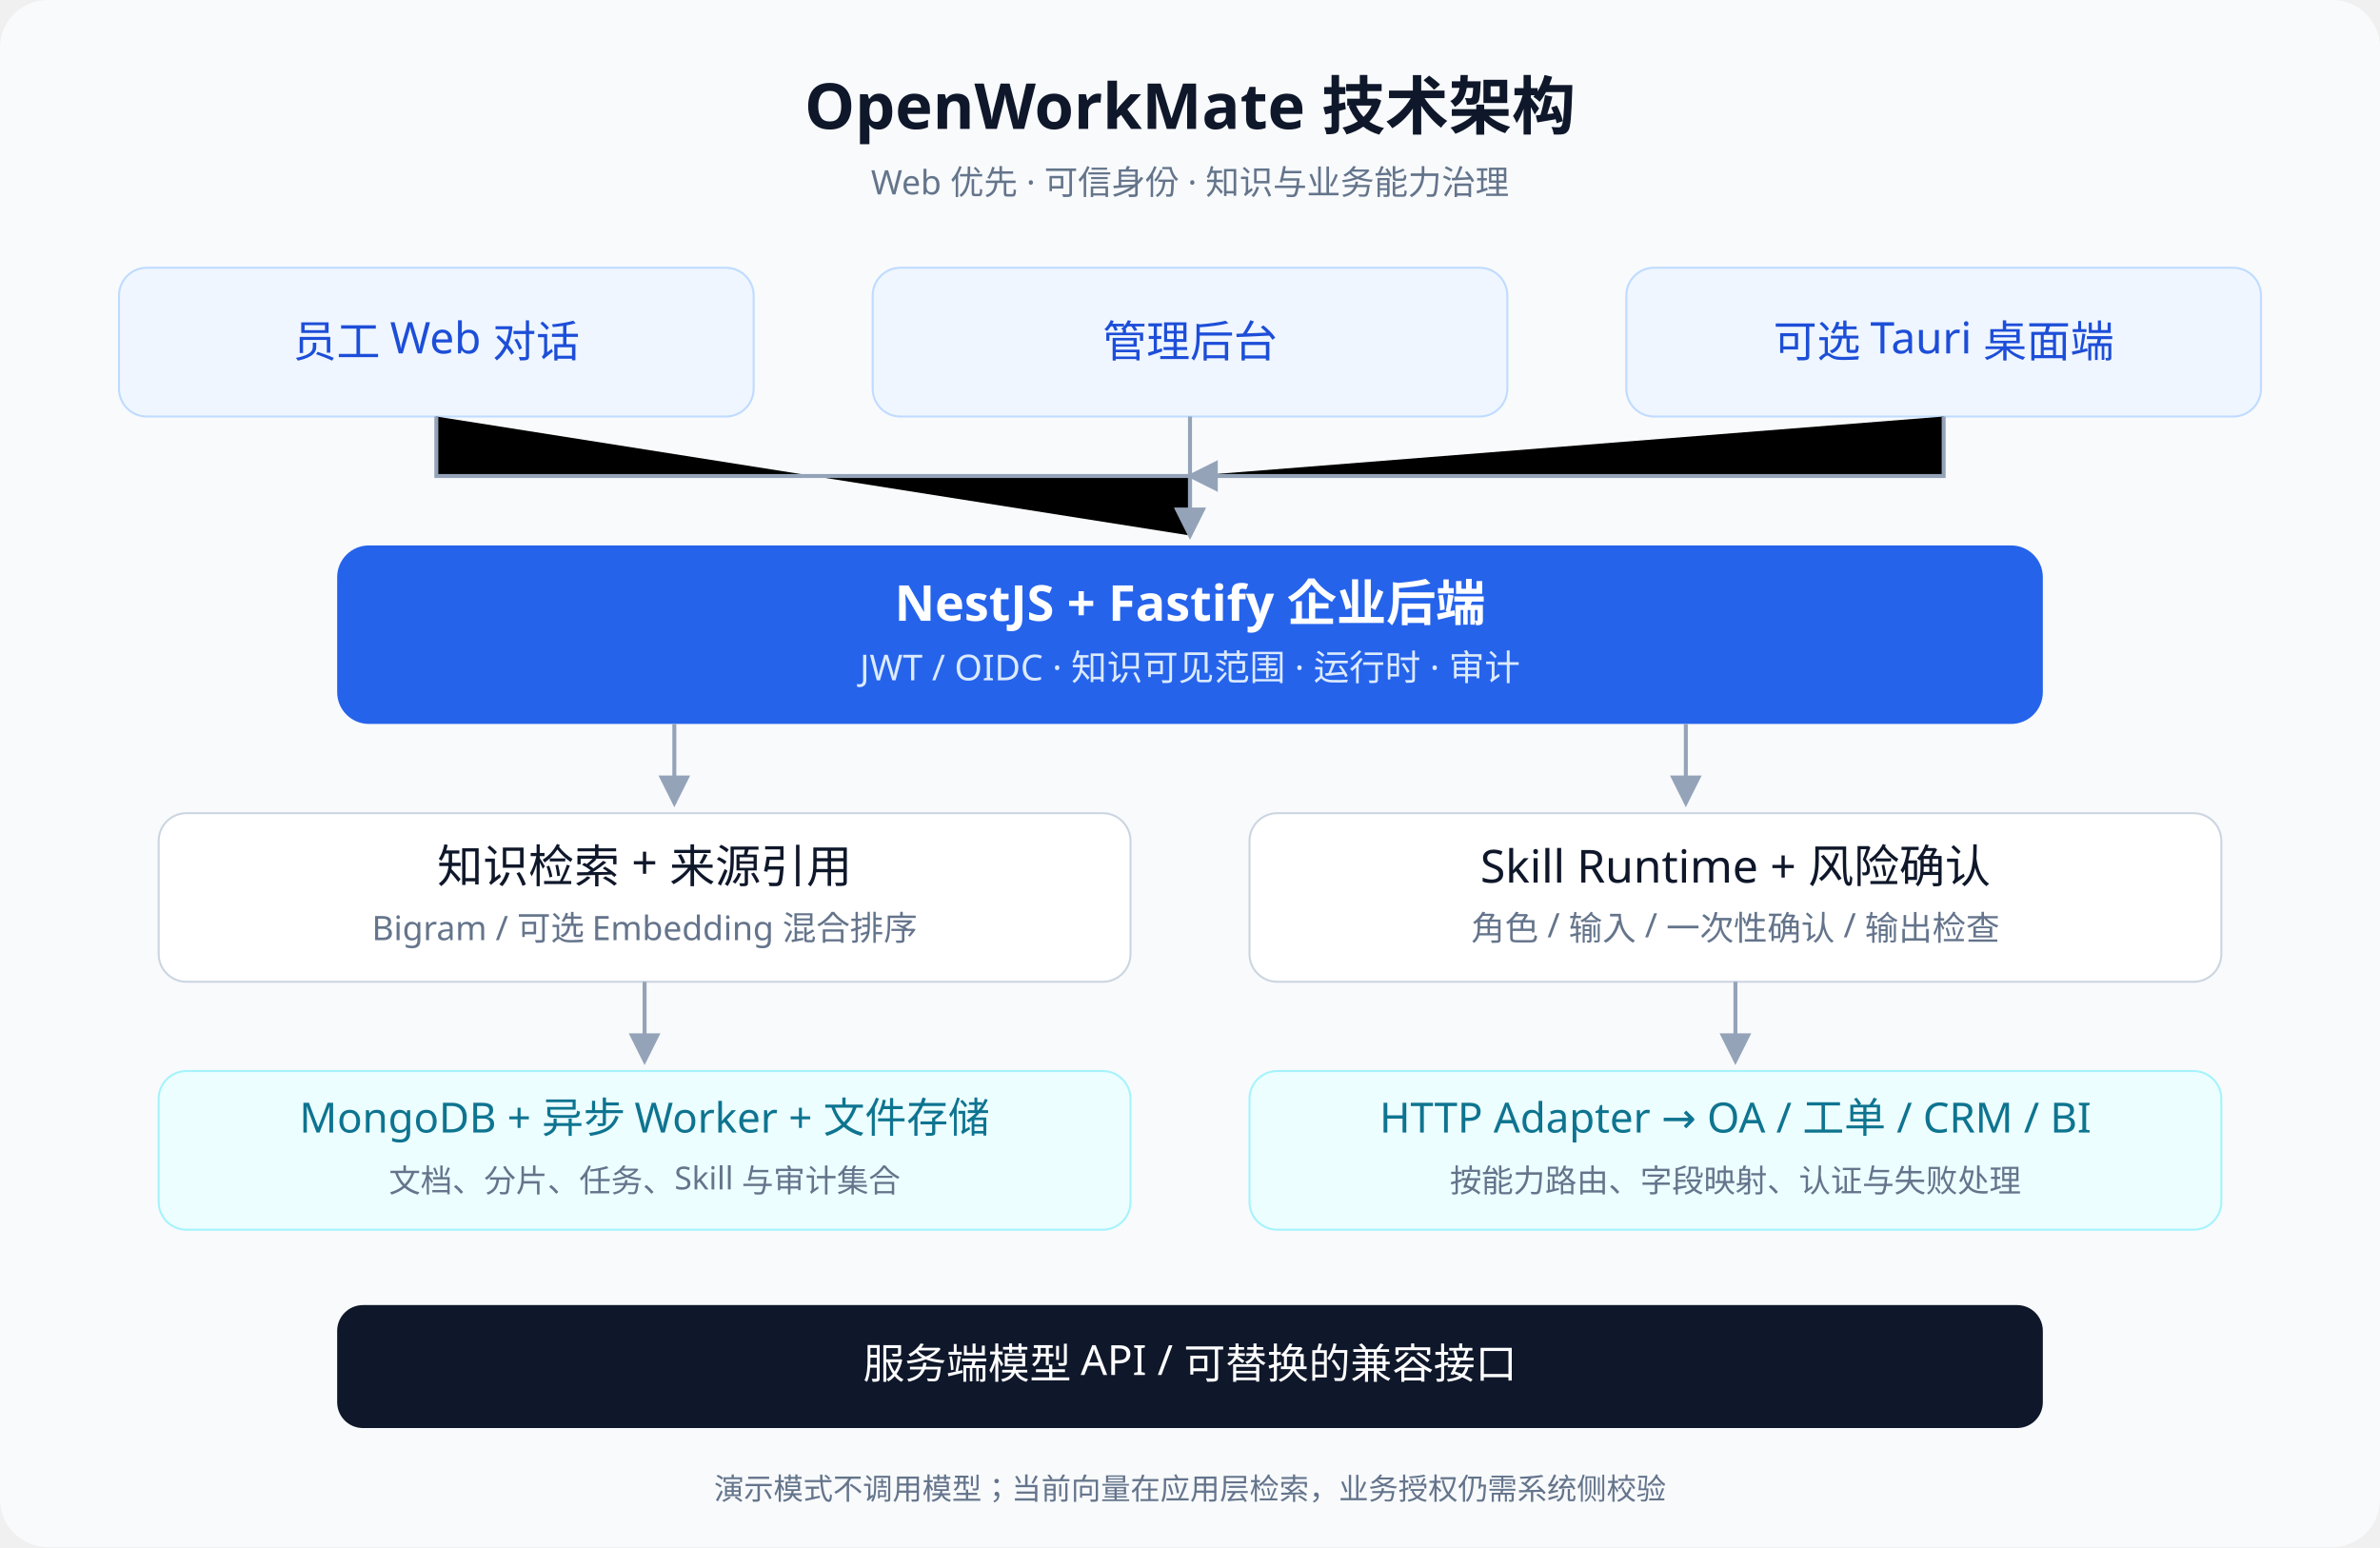
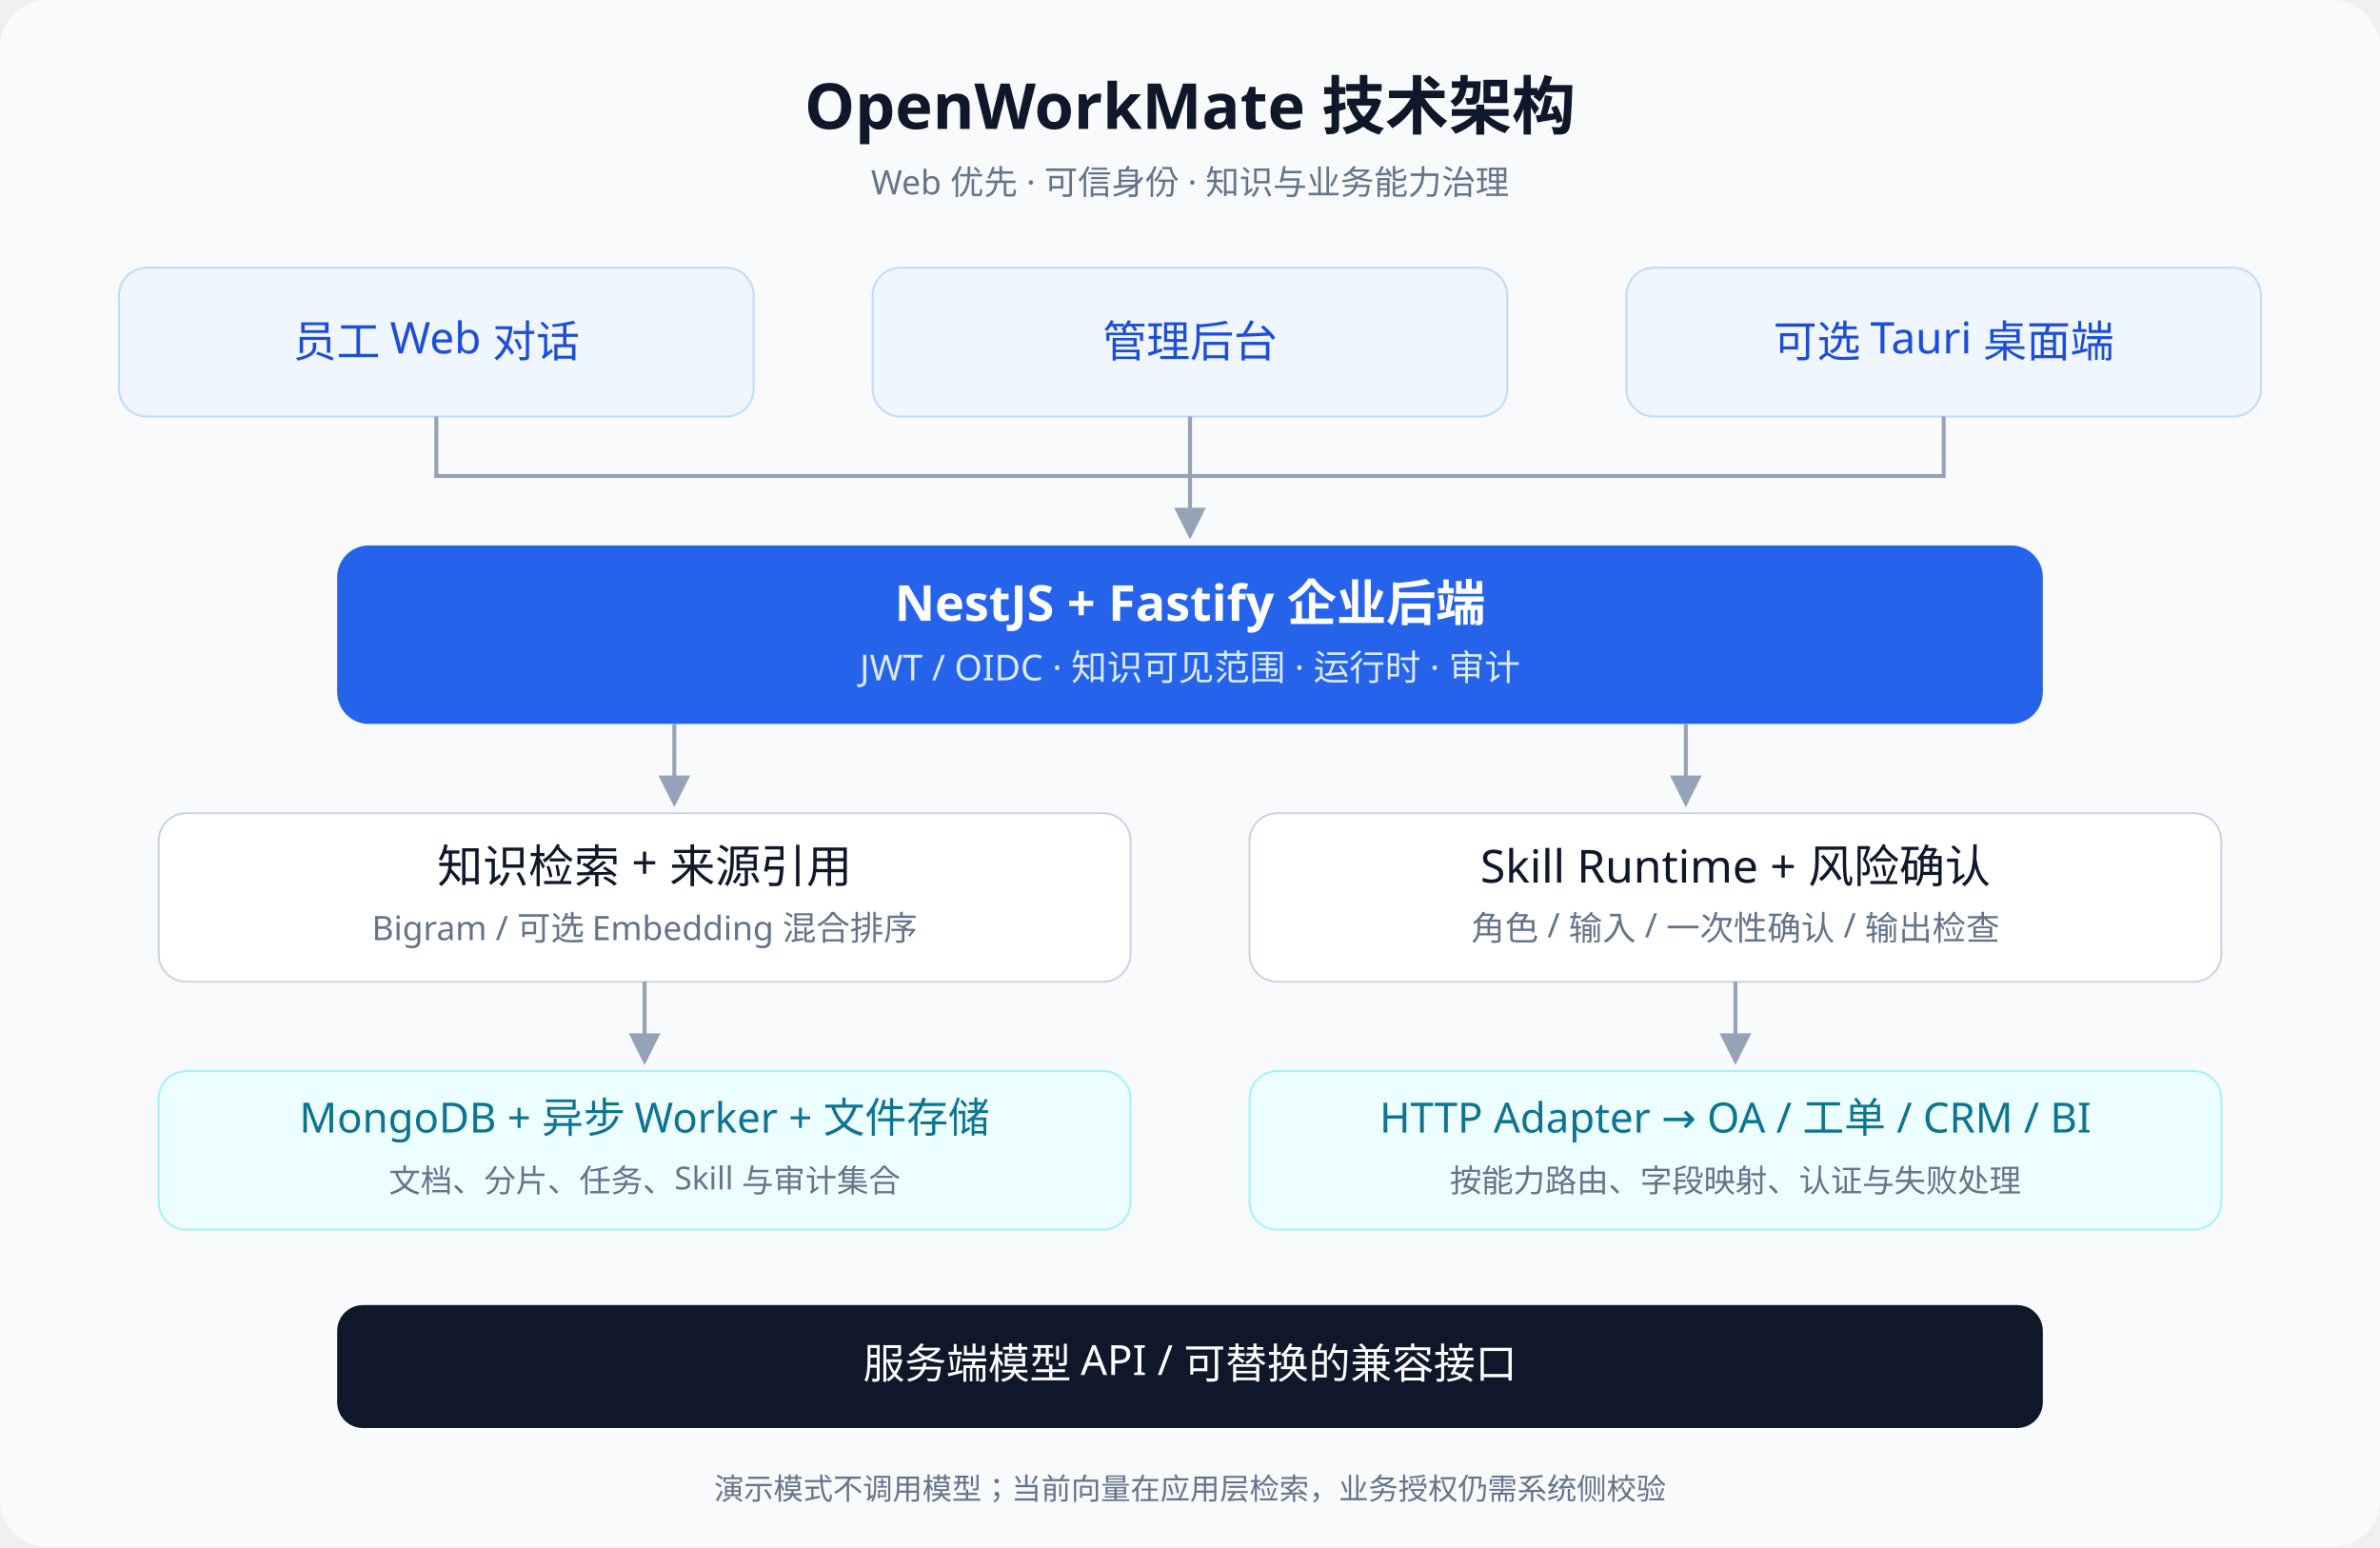
<svg xmlns="http://www.w3.org/2000/svg" width="1200" height="780" viewBox="0 0 1200 780">
  <defs>
    <marker id="arrow" markerWidth="8" markerHeight="8" refX="7" refY="4" orient="auto">
      <path d="M0 0L8 4L0 8" fill="#94a3b8" />
    </marker>
  </defs>
  <rect width="1200" height="780" rx="24" fill="#f8fafc" />
  <g font-family="PingFang SC,Microsoft YaHei,sans-serif" text-anchor="middle">
    <text x="600" y="65" fill="#0f172a" font-size="32" font-weight="700">OpenWorkMate 技术架构</text>
    <text x="600" y="98" fill="#64748b" font-size="17">Web 优先 · 可信身份 · 知识与业务能力治理</text>
    <g fill="#eff6ff" stroke="#bfdbfe">
      <rect x="60" y="135" width="320" height="75" rx="14" />
      <rect x="440" y="135" width="320" height="75" rx="14" />
      <rect x="820" y="135" width="320" height="75" rx="14" />
    </g>
    <g fill="#1d4ed8" font-size="22">
      <text x="220" y="180">员工 Web 对话</text>
      <text x="600" y="180">管理后台</text>
      <text x="980" y="180">可选 Tauri 桌面端</text>
    </g>
-     <g stroke="#94a3b8" stroke-width="2" marker-end="url(#arrow)">
-       <path d="M220 210v30h380v30" />
-       <path d="M600 210v60" />
-       <path d="M980 210v30H600" />
+     <g fill="none" stroke="#94a3b8" stroke-width="2">
+       <path d="M220 210v30h760v-30" />
+       <path d="M600 210v60" marker-end="url(#arrow)" />
    </g>
    <rect x="170" y="275" width="860" height="90" rx="16" fill="#2563eb" />
    <text x="600" y="313" fill="white" font-size="25" font-weight="600">NestJS + Fastify 企业后端</text>
    <text x="600" y="343" fill="#dbeafe" font-size="18">JWT / OIDC · 知识可见范围 · 运行时 · 审计</text>
    <g stroke="#94a3b8" stroke-width="2" marker-end="url(#arrow)">
      <path d="M340 365v40" />
      <path d="M850 365v40" />
    </g>
    <g fill="white" stroke="#cbd5e1">
      <rect x="80" y="410" width="490" height="85" rx="14" />
      <rect x="630" y="410" width="490" height="85" rx="14" />
    </g>
    <g fill="#0f172a" font-size="23">
      <text x="325" y="445">知识检索 + 来源引用</text>
      <text x="875" y="445">Skill Runtime + 风险确认</text>
    </g>
    <g fill="#64748b" font-size="17">
      <text x="325" y="474">Bigram / 可选 Embedding 混合排序</text>
      <text x="875" y="474">角色 / 输入 / 一次性确认 / 输出检查</text>
    </g>
    <g stroke="#94a3b8" stroke-width="2" marker-end="url(#arrow)">
      <path d="M325 495v40" />
      <path d="M875 495v40" />
    </g>
    <g fill="#ecfeff" stroke="#a5f3fc">
      <rect x="80" y="540" width="490" height="80" rx="14" />
      <rect x="630" y="540" width="490" height="80" rx="14" />
    </g>
    <g fill="#0e7490" font-size="21">
      <text x="325" y="571">MongoDB + 异步 Worker + 文件存储</text>
      <text x="875" y="571">HTTP Adapter → OA / 工单 / CRM / BI</text>
    </g>
    <g fill="#64748b" font-size="16">
      <text x="325" y="601">文档、分片、任务、Skill 与审计集合</text>
      <text x="875" y="601">按能力路由、字段映射、认证与失败处理</text>
    </g>
    <rect x="170" y="658" width="860" height="62" rx="13" fill="#0f172a" />
    <text x="600" y="695" fill="white" font-size="21">服务端模型 API / 可替换的兼容接口</text>
    <text x="600" y="756" fill="#64748b" font-size="15">演示模式不调用模型；当前向量在应用层检索，业务授权仍需系统侧校验</text>
  </g>
</svg>
